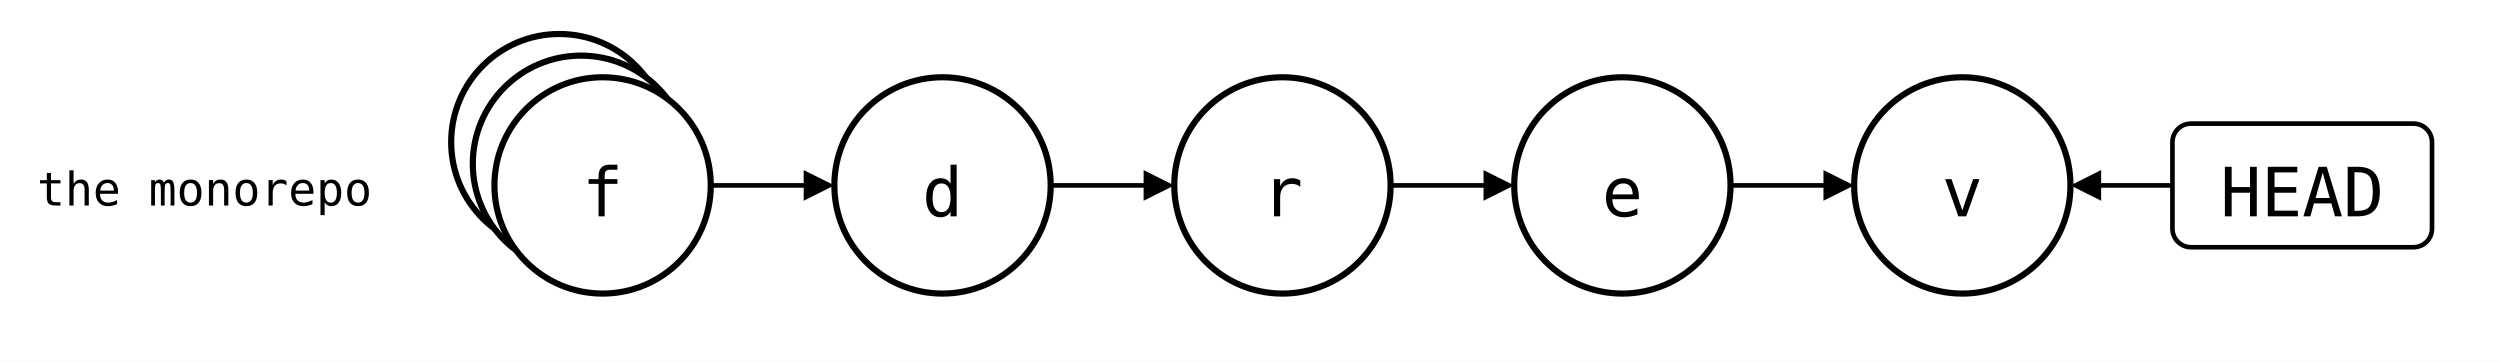
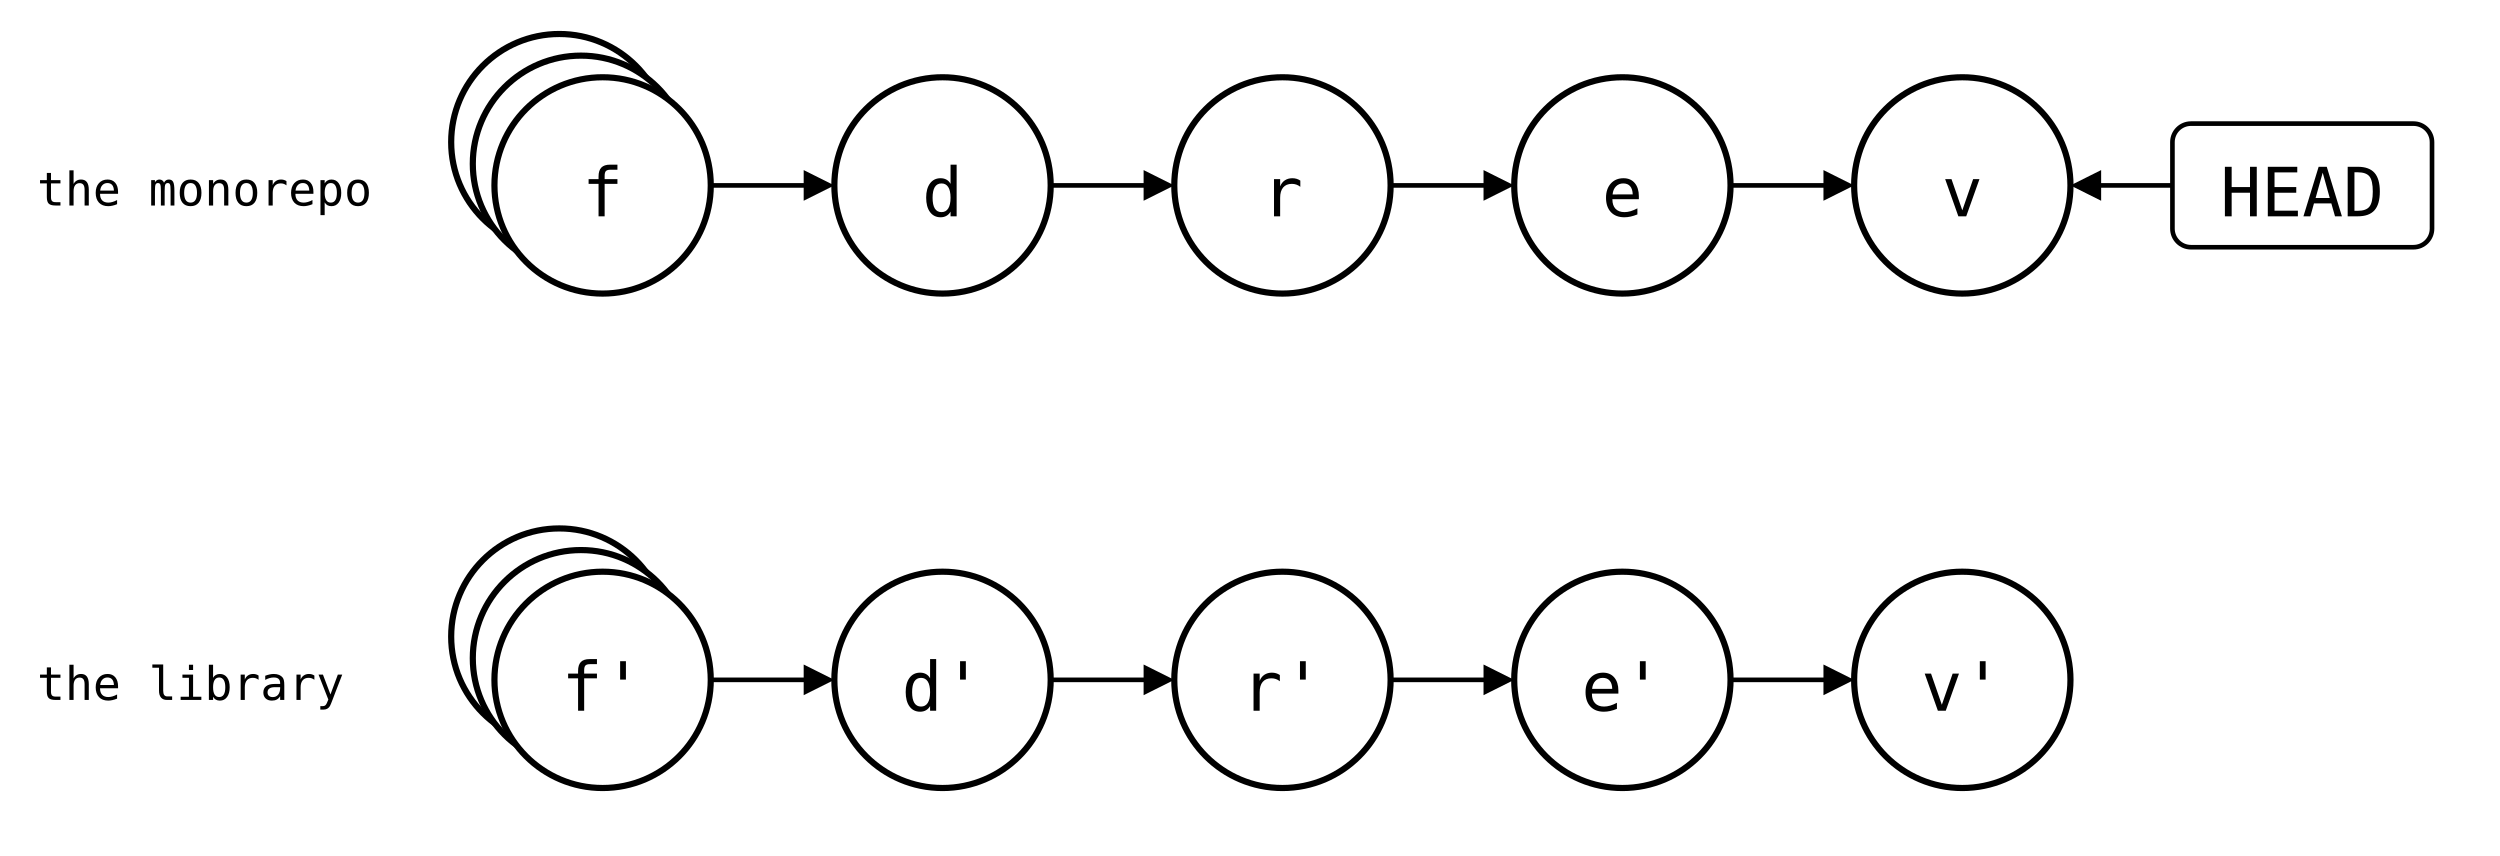
- <svg xmlns="http://www.w3.org/2000/svg" style="background: #ffffff; background-color: light-dark(#ffffff, #121212); color-scheme: light dark;" version="1.1" width="809px" height="117px" viewBox="0 0 809 117" id="ge-svg-4tWk9JgHTn_mt9nz8r2q" content="&lt;mxfile host=&quot;Electron&quot;&gt;&#10;  &lt;diagram name=&quot;josh-release&quot; id=&quot;josh-release&quot;&gt;&#10;    &lt;mxGraphModel dx=&quot;-413&quot; dy=&quot;-89&quot; grid=&quot;0&quot; gridSize=&quot;10&quot; guides=&quot;1&quot; tooltips=&quot;1&quot; connect=&quot;1&quot; arrows=&quot;1&quot; fold=&quot;0&quot; page=&quot;0&quot; pageScale=&quot;1&quot; pageWidth=&quot;850&quot; pageHeight=&quot;1100&quot; background=&quot;#ffffff&quot; math=&quot;0&quot; shadow=&quot;0&quot;&gt;&#10;      &lt;root&gt;&#10;        &lt;mxCell id=&quot;0&quot; /&gt;&#10;        &lt;mxCell id=&quot;1&quot; parent=&quot;0&quot; /&gt;&#10;        &lt;mxCell id=&quot;text0&quot; parent=&quot;1&quot; style=&quot;text;strokeColor=none;fillColor=none;align=left;verticalAlign=middle;fontSize=15;fontFamily=Roboto Mono,monospace;&quot; value=&quot;the monorepo&quot; vertex=&quot;1&quot;&gt;&#10;          &lt;mxGeometry height=&quot;30&quot; width=&quot;130&quot; y=&quot;90&quot; as=&quot;geometry&quot; /&gt;&#10;        &lt;/mxCell&gt;&#10;        &lt;mxCell id=&quot;f-stack-2&quot; parent=&quot;1&quot; style=&quot;shape=ellipse;aspect=fixed;strokeWidth=2;fontSize=22;fontFamily=Roboto Mono,monospace;&quot; value=&quot;&quot; vertex=&quot;1&quot;&gt;&#10;          &lt;mxGeometry height=&quot;70&quot; width=&quot;70&quot; x=&quot;136&quot; y=&quot;56&quot; as=&quot;geometry&quot; /&gt;&#10;        &lt;/mxCell&gt;&#10;        &lt;mxCell id=&quot;f-stack-1&quot; parent=&quot;1&quot; style=&quot;shape=ellipse;aspect=fixed;strokeWidth=2;fontSize=22;fontFamily=Roboto Mono,monospace;&quot; value=&quot;&quot; vertex=&quot;1&quot;&gt;&#10;          &lt;mxGeometry height=&quot;70&quot; width=&quot;70&quot; x=&quot;143&quot; y=&quot;63&quot; as=&quot;geometry&quot; /&gt;&#10;        &lt;/mxCell&gt;&#10;        &lt;mxCell id=&quot;f&quot; parent=&quot;1&quot; style=&quot;ellipse;aspect=fixed;strokeWidth=2;fontSize=22;fontFamily=Roboto Mono,monospace;&quot; value=&quot;f&quot; vertex=&quot;1&quot;&gt;&#10;          &lt;mxGeometry height=&quot;70&quot; width=&quot;70&quot; x=&quot;150&quot; y=&quot;70&quot; as=&quot;geometry&quot; /&gt;&#10;        &lt;/mxCell&gt;&#10;        &lt;mxCell id=&quot;d&quot; parent=&quot;1&quot; style=&quot;ellipse;aspect=fixed;strokeWidth=2;fontSize=22;fontFamily=Roboto Mono,monospace;&quot; value=&quot;d&quot; vertex=&quot;1&quot;&gt;&#10;          &lt;mxGeometry height=&quot;70&quot; width=&quot;70&quot; x=&quot;260&quot; y=&quot;70&quot; as=&quot;geometry&quot; /&gt;&#10;        &lt;/mxCell&gt;&#10;        &lt;mxCell id=&quot;r&quot; parent=&quot;1&quot; style=&quot;ellipse;aspect=fixed;strokeWidth=2;fontSize=22;fontFamily=Roboto Mono,monospace;&quot; value=&quot;r&quot; vertex=&quot;1&quot;&gt;&#10;          &lt;mxGeometry height=&quot;70&quot; width=&quot;70&quot; x=&quot;370&quot; y=&quot;70&quot; as=&quot;geometry&quot; /&gt;&#10;        &lt;/mxCell&gt;&#10;        &lt;mxCell id=&quot;e&quot; parent=&quot;1&quot; style=&quot;ellipse;aspect=fixed;strokeWidth=2;fontSize=22;fontFamily=Roboto Mono,monospace;&quot; value=&quot;e&quot; vertex=&quot;1&quot;&gt;&#10;          &lt;mxGeometry height=&quot;70&quot; width=&quot;70&quot; x=&quot;480&quot; y=&quot;70&quot; as=&quot;geometry&quot; /&gt;&#10;        &lt;/mxCell&gt;&#10;        &lt;mxCell id=&quot;v&quot; parent=&quot;1&quot; style=&quot;ellipse;aspect=fixed;strokeWidth=2;fontSize=22;fontFamily=Roboto Mono,monospace;&quot; value=&quot;v&quot; vertex=&quot;1&quot;&gt;&#10;          &lt;mxGeometry height=&quot;70&quot; width=&quot;70&quot; x=&quot;590&quot; y=&quot;70&quot; as=&quot;geometry&quot; /&gt;&#10;        &lt;/mxCell&gt;&#10;        &lt;mxCell id=&quot;box0&quot; parent=&quot;1&quot; style=&quot;rounded=1;strokeWidth=1.5;fontSize=22;fontFamily=Roboto Mono,monospace;&quot; value=&quot;HEAD&quot; vertex=&quot;1&quot;&gt;&#10;          &lt;mxGeometry height=&quot;40&quot; width=&quot;84&quot; x=&quot;693&quot; y=&quot;85&quot; as=&quot;geometry&quot; /&gt;&#10;        &lt;/mxCell&gt;&#10;        &lt;mxCell id=&quot;eb0&quot; edge=&quot;1&quot; parent=&quot;1&quot; source=&quot;box0&quot; style=&quot;endArrow=block;endFill=1;html=1;strokeWidth=1.5;rounded=0;&quot; target=&quot;v&quot;&gt;&#10;          &lt;mxGeometry relative=&quot;1&quot; as=&quot;geometry&quot; /&gt;&#10;        &lt;/mxCell&gt;&#10;        &lt;mxCell id=&quot;e0&quot; edge=&quot;1&quot; parent=&quot;1&quot; source=&quot;f&quot; style=&quot;endArrow=block;endFill=1;html=1;strokeWidth=1.5;rounded=0;&quot; target=&quot;d&quot;&gt;&#10;          &lt;mxGeometry relative=&quot;1&quot; as=&quot;geometry&quot; /&gt;&#10;        &lt;/mxCell&gt;&#10;        &lt;mxCell id=&quot;e1&quot; edge=&quot;1&quot; parent=&quot;1&quot; source=&quot;d&quot; style=&quot;endArrow=block;endFill=1;html=1;strokeWidth=1.5;rounded=0;&quot; target=&quot;r&quot;&gt;&#10;          &lt;mxGeometry relative=&quot;1&quot; as=&quot;geometry&quot; /&gt;&#10;        &lt;/mxCell&gt;&#10;        &lt;mxCell id=&quot;e2&quot; edge=&quot;1&quot; parent=&quot;1&quot; source=&quot;r&quot; style=&quot;endArrow=block;endFill=1;html=1;strokeWidth=1.5;rounded=0;&quot; target=&quot;e&quot;&gt;&#10;          &lt;mxGeometry relative=&quot;1&quot; as=&quot;geometry&quot; /&gt;&#10;        &lt;/mxCell&gt;&#10;        &lt;mxCell id=&quot;e3&quot; edge=&quot;1&quot; parent=&quot;1&quot; source=&quot;e&quot; style=&quot;endArrow=block;endFill=1;html=1;strokeWidth=1.5;rounded=0;&quot; target=&quot;v&quot;&gt;&#10;          &lt;mxGeometry relative=&quot;1&quot; as=&quot;geometry&quot; /&gt;&#10;        &lt;/mxCell&gt;&#10;      &lt;/root&gt;&#10;    &lt;/mxGraphModel&gt;&#10;  &lt;/diagram&gt;&#10;&lt;/mxfile&gt;&#10;">
-   <style type="text/css">@supports (color: light-dark(#000, #fff)) { #ge-svg-4tWk9JgHTn_mt9nz8r2q { --ge-adaptive-bg: light-dark(#ffffff, var(--ge-dark-color, #121212)); } }</style>
+ <svg xmlns="http://www.w3.org/2000/svg" style="background: #ffffff; background-color: light-dark(#ffffff, #121212); color-scheme: light dark;" version="1.1" width="809px" height="277px" viewBox="0 0 809 277" id="ge-svg-DzTENoJLRCcd3oW1ob8M" content="&lt;mxfile host=&quot;Electron&quot;&gt;&#10;  &lt;diagram name=&quot;josh-release&quot; id=&quot;josh-release&quot;&gt;&#10;    &lt;mxGraphModel dx=&quot;-413&quot; dy=&quot;-129&quot; grid=&quot;0&quot; gridSize=&quot;10&quot; guides=&quot;1&quot; tooltips=&quot;1&quot; connect=&quot;1&quot; arrows=&quot;1&quot; fold=&quot;0&quot; page=&quot;0&quot; pageScale=&quot;1&quot; pageWidth=&quot;850&quot; pageHeight=&quot;1100&quot; background=&quot;#ffffff&quot; math=&quot;0&quot; shadow=&quot;0&quot;&gt;&#10;      &lt;root&gt;&#10;        &lt;mxCell id=&quot;0&quot; /&gt;&#10;        &lt;mxCell id=&quot;1&quot; parent=&quot;0&quot; /&gt;&#10;        &lt;mxCell id=&quot;text0&quot; parent=&quot;1&quot; style=&quot;text;strokeColor=none;fillColor=none;align=left;verticalAlign=middle;fontSize=15;fontFamily=Roboto Mono,monospace;&quot; value=&quot;the monorepo&quot; vertex=&quot;1&quot;&gt;&#10;          &lt;mxGeometry height=&quot;30&quot; width=&quot;130&quot; y=&quot;90&quot; as=&quot;geometry&quot; /&gt;&#10;        &lt;/mxCell&gt;&#10;        &lt;mxCell id=&quot;f-stack-2&quot; parent=&quot;1&quot; style=&quot;shape=ellipse;aspect=fixed;strokeWidth=2;fontSize=22;fontFamily=Roboto Mono,monospace;&quot; value=&quot;&quot; vertex=&quot;1&quot;&gt;&#10;          &lt;mxGeometry height=&quot;70&quot; width=&quot;70&quot; x=&quot;136&quot; y=&quot;56&quot; as=&quot;geometry&quot; /&gt;&#10;        &lt;/mxCell&gt;&#10;        &lt;mxCell id=&quot;f-stack-1&quot; parent=&quot;1&quot; style=&quot;shape=ellipse;aspect=fixed;strokeWidth=2;fontSize=22;fontFamily=Roboto Mono,monospace;&quot; value=&quot;&quot; vertex=&quot;1&quot;&gt;&#10;          &lt;mxGeometry height=&quot;70&quot; width=&quot;70&quot; x=&quot;143&quot; y=&quot;63&quot; as=&quot;geometry&quot; /&gt;&#10;        &lt;/mxCell&gt;&#10;        &lt;mxCell id=&quot;f&quot; parent=&quot;1&quot; style=&quot;ellipse;aspect=fixed;strokeWidth=2;fontSize=22;fontFamily=Roboto Mono,monospace;&quot; value=&quot;f&quot; vertex=&quot;1&quot;&gt;&#10;          &lt;mxGeometry height=&quot;70&quot; width=&quot;70&quot; x=&quot;150&quot; y=&quot;70&quot; as=&quot;geometry&quot; /&gt;&#10;        &lt;/mxCell&gt;&#10;        &lt;mxCell id=&quot;d&quot; parent=&quot;1&quot; style=&quot;ellipse;aspect=fixed;strokeWidth=2;fontSize=22;fontFamily=Roboto Mono,monospace;&quot; value=&quot;d&quot; vertex=&quot;1&quot;&gt;&#10;          &lt;mxGeometry height=&quot;70&quot; width=&quot;70&quot; x=&quot;260&quot; y=&quot;70&quot; as=&quot;geometry&quot; /&gt;&#10;        &lt;/mxCell&gt;&#10;        &lt;mxCell id=&quot;r&quot; parent=&quot;1&quot; style=&quot;ellipse;aspect=fixed;strokeWidth=2;fontSize=22;fontFamily=Roboto Mono,monospace;&quot; value=&quot;r&quot; vertex=&quot;1&quot;&gt;&#10;          &lt;mxGeometry height=&quot;70&quot; width=&quot;70&quot; x=&quot;370&quot; y=&quot;70&quot; as=&quot;geometry&quot; /&gt;&#10;        &lt;/mxCell&gt;&#10;        &lt;mxCell id=&quot;e&quot; parent=&quot;1&quot; style=&quot;ellipse;aspect=fixed;strokeWidth=2;fontSize=22;fontFamily=Roboto Mono,monospace;&quot; value=&quot;e&quot; vertex=&quot;1&quot;&gt;&#10;          &lt;mxGeometry height=&quot;70&quot; width=&quot;70&quot; x=&quot;480&quot; y=&quot;70&quot; as=&quot;geometry&quot; /&gt;&#10;        &lt;/mxCell&gt;&#10;        &lt;mxCell id=&quot;v&quot; parent=&quot;1&quot; style=&quot;ellipse;aspect=fixed;strokeWidth=2;fontSize=22;fontFamily=Roboto Mono,monospace;&quot; value=&quot;v&quot; vertex=&quot;1&quot;&gt;&#10;          &lt;mxGeometry height=&quot;70&quot; width=&quot;70&quot; x=&quot;590&quot; y=&quot;70&quot; as=&quot;geometry&quot; /&gt;&#10;        &lt;/mxCell&gt;&#10;        &lt;mxCell id=&quot;box0&quot; parent=&quot;1&quot; style=&quot;rounded=1;strokeWidth=1.5;fontSize=22;fontFamily=Roboto Mono,monospace;&quot; value=&quot;HEAD&quot; vertex=&quot;1&quot;&gt;&#10;          &lt;mxGeometry height=&quot;40&quot; width=&quot;84&quot; x=&quot;693&quot; y=&quot;85&quot; as=&quot;geometry&quot; /&gt;&#10;        &lt;/mxCell&gt;&#10;        &lt;mxCell id=&quot;eb0&quot; edge=&quot;1&quot; parent=&quot;1&quot; source=&quot;box0&quot; style=&quot;endArrow=block;endFill=1;html=1;strokeWidth=1.5;rounded=0;&quot; target=&quot;v&quot;&gt;&#10;          &lt;mxGeometry relative=&quot;1&quot; as=&quot;geometry&quot; /&gt;&#10;        &lt;/mxCell&gt;&#10;        &lt;mxCell id=&quot;e0&quot; edge=&quot;1&quot; parent=&quot;1&quot; source=&quot;f&quot; style=&quot;endArrow=block;endFill=1;html=1;strokeWidth=1.5;rounded=0;&quot; target=&quot;d&quot;&gt;&#10;          &lt;mxGeometry relative=&quot;1&quot; as=&quot;geometry&quot; /&gt;&#10;        &lt;/mxCell&gt;&#10;        &lt;mxCell id=&quot;e1&quot; edge=&quot;1&quot; parent=&quot;1&quot; source=&quot;d&quot; style=&quot;endArrow=block;endFill=1;html=1;strokeWidth=1.5;rounded=0;&quot; target=&quot;r&quot;&gt;&#10;          &lt;mxGeometry relative=&quot;1&quot; as=&quot;geometry&quot; /&gt;&#10;        &lt;/mxCell&gt;&#10;        &lt;mxCell id=&quot;e2&quot; edge=&quot;1&quot; parent=&quot;1&quot; source=&quot;r&quot; style=&quot;endArrow=block;endFill=1;html=1;strokeWidth=1.5;rounded=0;&quot; target=&quot;e&quot;&gt;&#10;          &lt;mxGeometry relative=&quot;1&quot; as=&quot;geometry&quot; /&gt;&#10;        &lt;/mxCell&gt;&#10;        &lt;mxCell id=&quot;e3&quot; edge=&quot;1&quot; parent=&quot;1&quot; source=&quot;e&quot; style=&quot;endArrow=block;endFill=1;html=1;strokeWidth=1.5;rounded=0;&quot; target=&quot;v&quot;&gt;&#10;          &lt;mxGeometry relative=&quot;1&quot; as=&quot;geometry&quot; /&gt;&#10;        &lt;/mxCell&gt;&#10;        &lt;mxCell id=&quot;text1&quot; parent=&quot;1&quot; style=&quot;text;strokeColor=none;fillColor=none;align=left;verticalAlign=middle;fontSize=15;fontFamily=Roboto Mono,monospace;&quot; value=&quot;the library&quot; vertex=&quot;1&quot;&gt;&#10;          &lt;mxGeometry height=&quot;30&quot; width=&quot;130&quot; y=&quot;250&quot; as=&quot;geometry&quot; /&gt;&#10;        &lt;/mxCell&gt;&#10;        &lt;mxCell id=&quot;f_-stack-2&quot; parent=&quot;1&quot; style=&quot;shape=ellipse;aspect=fixed;strokeWidth=2;fontSize=22;fontFamily=Roboto Mono,monospace;&quot; value=&quot;&quot; vertex=&quot;1&quot;&gt;&#10;          &lt;mxGeometry height=&quot;70&quot; width=&quot;70&quot; x=&quot;136&quot; y=&quot;216&quot; as=&quot;geometry&quot; /&gt;&#10;        &lt;/mxCell&gt;&#10;        &lt;mxCell id=&quot;f_-stack-1&quot; parent=&quot;1&quot; style=&quot;shape=ellipse;aspect=fixed;strokeWidth=2;fontSize=22;fontFamily=Roboto Mono,monospace;&quot; value=&quot;&quot; vertex=&quot;1&quot;&gt;&#10;          &lt;mxGeometry height=&quot;70&quot; width=&quot;70&quot; x=&quot;143&quot; y=&quot;223&quot; as=&quot;geometry&quot; /&gt;&#10;        &lt;/mxCell&gt;&#10;        &lt;mxCell id=&quot;f_&quot; parent=&quot;1&quot; style=&quot;ellipse;aspect=fixed;strokeWidth=2;fontSize=22;fontFamily=Roboto Mono,monospace;&quot; value=&quot;f&amp;#39;&quot; vertex=&quot;1&quot;&gt;&#10;          &lt;mxGeometry height=&quot;70&quot; width=&quot;70&quot; x=&quot;150&quot; y=&quot;230&quot; as=&quot;geometry&quot; /&gt;&#10;        &lt;/mxCell&gt;&#10;        &lt;mxCell id=&quot;d_&quot; parent=&quot;1&quot; style=&quot;ellipse;aspect=fixed;strokeWidth=2;fontSize=22;fontFamily=Roboto Mono,monospace;&quot; value=&quot;d&amp;#39;&quot; vertex=&quot;1&quot;&gt;&#10;          &lt;mxGeometry height=&quot;70&quot; width=&quot;70&quot; x=&quot;260&quot; y=&quot;230&quot; as=&quot;geometry&quot; /&gt;&#10;        &lt;/mxCell&gt;&#10;        &lt;mxCell id=&quot;e4&quot; edge=&quot;1&quot; parent=&quot;1&quot; source=&quot;f_&quot; style=&quot;endArrow=block;endFill=1;html=1;strokeWidth=1.5;rounded=0;&quot; target=&quot;d_&quot;&gt;&#10;          &lt;mxGeometry relative=&quot;1&quot; as=&quot;geometry&quot; /&gt;&#10;        &lt;/mxCell&gt;&#10;        &lt;mxCell id=&quot;r_&quot; parent=&quot;1&quot; style=&quot;ellipse;aspect=fixed;strokeWidth=2;fontSize=22;fontFamily=Roboto Mono,monospace;&quot; value=&quot;r&amp;#39;&quot; vertex=&quot;1&quot;&gt;&#10;          &lt;mxGeometry height=&quot;70&quot; width=&quot;70&quot; x=&quot;370&quot; y=&quot;230&quot; as=&quot;geometry&quot; /&gt;&#10;        &lt;/mxCell&gt;&#10;        &lt;mxCell id=&quot;e5&quot; edge=&quot;1&quot; parent=&quot;1&quot; source=&quot;d_&quot; style=&quot;endArrow=block;endFill=1;html=1;strokeWidth=1.5;rounded=0;&quot; target=&quot;r_&quot;&gt;&#10;          &lt;mxGeometry relative=&quot;1&quot; as=&quot;geometry&quot; /&gt;&#10;        &lt;/mxCell&gt;&#10;        &lt;mxCell id=&quot;e_&quot; parent=&quot;1&quot; style=&quot;ellipse;aspect=fixed;strokeWidth=2;fontSize=22;fontFamily=Roboto Mono,monospace;&quot; value=&quot;e&amp;#39;&quot; vertex=&quot;1&quot;&gt;&#10;          &lt;mxGeometry height=&quot;70&quot; width=&quot;70&quot; x=&quot;480&quot; y=&quot;230&quot; as=&quot;geometry&quot; /&gt;&#10;        &lt;/mxCell&gt;&#10;        &lt;mxCell id=&quot;e6&quot; edge=&quot;1&quot; parent=&quot;1&quot; source=&quot;r_&quot; style=&quot;endArrow=block;endFill=1;html=1;strokeWidth=1.5;rounded=0;&quot; target=&quot;e_&quot;&gt;&#10;          &lt;mxGeometry relative=&quot;1&quot; as=&quot;geometry&quot; /&gt;&#10;        &lt;/mxCell&gt;&#10;        &lt;mxCell id=&quot;v_&quot; parent=&quot;1&quot; style=&quot;ellipse;aspect=fixed;strokeWidth=2;fontSize=22;fontFamily=Roboto Mono,monospace;&quot; value=&quot;v&amp;#39;&quot; vertex=&quot;1&quot;&gt;&#10;          &lt;mxGeometry height=&quot;70&quot; width=&quot;70&quot; x=&quot;590&quot; y=&quot;230&quot; as=&quot;geometry&quot; /&gt;&#10;        &lt;/mxCell&gt;&#10;        &lt;mxCell id=&quot;e7&quot; edge=&quot;1&quot; parent=&quot;1&quot; source=&quot;e_&quot; style=&quot;endArrow=block;endFill=1;html=1;strokeWidth=1.5;rounded=0;&quot; target=&quot;v_&quot;&gt;&#10;          &lt;mxGeometry relative=&quot;1&quot; as=&quot;geometry&quot; /&gt;&#10;        &lt;/mxCell&gt;&#10;      &lt;/root&gt;&#10;    &lt;/mxGraphModel&gt;&#10;  &lt;/diagram&gt;&#10;&lt;/mxfile&gt;&#10;">
+   <style type="text/css">@supports (color: light-dark(#000, #fff)) { #ge-svg-DzTENoJLRCcd3oW1ob8M { --ge-adaptive-bg: light-dark(#ffffff, var(--ge-dark-color, #121212)); } }</style>
  <defs />
  <rect fill="#ffffff" width="100%" height="100%" x="0" y="0" style="fill: light-dark(rgb(255, 255, 255), rgb(18, 18, 18));" />
  <g>
    <g data-cell-id="0">
      <g data-cell-id="1">
        <g data-cell-id="text0">
          <g>
            <rect x="10" y="45" width="130" height="30" fill="none" stroke="none" pointer-events="all" />
          </g>
          <g>
            <g fill="#000000" font-family="'Roboto Mono', monospace" text-anchor="start" font-size="15px" style="fill: light-dark(rgb(0, 0, 0), rgb(255, 255, 255));">
              <text x="12" y="66.5">the monorepo</text>
            </g>
          </g>
        </g>
        <g data-cell-id="f-stack-2">
          <g>
            <ellipse cx="181" cy="46" rx="35" ry="35" fill="#ffffff" stroke="#000000" stroke-width="2" pointer-events="all" style="fill: var(--ge-adaptive-bg, #ffffff); stroke: light-dark(rgb(0, 0, 0), rgb(255, 255, 255));" />
          </g>
        </g>
        <g data-cell-id="f-stack-1">
          <g>
            <ellipse cx="188" cy="53" rx="35" ry="35" fill="#ffffff" stroke="#000000" stroke-width="2" pointer-events="all" style="fill: var(--ge-adaptive-bg, #ffffff); stroke: light-dark(rgb(0, 0, 0), rgb(255, 255, 255));" />
          </g>
        </g>
        <g data-cell-id="f">
          <g>
            <ellipse cx="195" cy="60" rx="35" ry="35" fill="#ffffff" stroke="#000000" stroke-width="2" pointer-events="all" style="fill: var(--ge-adaptive-bg, #ffffff); stroke: light-dark(rgb(0, 0, 0), rgb(255, 255, 255));" />
          </g>
          <g>
            <g fill="#000000" font-family="'Roboto Mono', monospace" text-anchor="middle" font-size="22px" style="fill: light-dark(rgb(0, 0, 0), rgb(255, 255, 255));">
              <text x="195" y="70">f</text>
            </g>
          </g>
        </g>
        <g data-cell-id="d">
          <g>
            <ellipse cx="305" cy="60" rx="35" ry="35" fill="#ffffff" stroke="#000000" stroke-width="2" pointer-events="all" style="fill: var(--ge-adaptive-bg, #ffffff); stroke: light-dark(rgb(0, 0, 0), rgb(255, 255, 255));" />
          </g>
          <g>
            <g fill="#000000" font-family="'Roboto Mono', monospace" text-anchor="middle" font-size="22px" style="fill: light-dark(rgb(0, 0, 0), rgb(255, 255, 255));">
              <text x="305" y="70">d</text>
            </g>
          </g>
        </g>
        <g data-cell-id="r">
          <g>
            <ellipse cx="415" cy="60" rx="35" ry="35" fill="#ffffff" stroke="#000000" stroke-width="2" pointer-events="all" style="fill: var(--ge-adaptive-bg, #ffffff); stroke: light-dark(rgb(0, 0, 0), rgb(255, 255, 255));" />
          </g>
          <g>
            <g fill="#000000" font-family="'Roboto Mono', monospace" text-anchor="middle" font-size="22px" style="fill: light-dark(rgb(0, 0, 0), rgb(255, 255, 255));">
              <text x="415" y="70">r</text>
            </g>
          </g>
        </g>
        <g data-cell-id="e">
          <g>
            <ellipse cx="525" cy="60" rx="35" ry="35" fill="#ffffff" stroke="#000000" stroke-width="2" pointer-events="all" style="fill: var(--ge-adaptive-bg, #ffffff); stroke: light-dark(rgb(0, 0, 0), rgb(255, 255, 255));" />
          </g>
          <g>
            <g fill="#000000" font-family="'Roboto Mono', monospace" text-anchor="middle" font-size="22px" style="fill: light-dark(rgb(0, 0, 0), rgb(255, 255, 255));">
              <text x="525" y="70">e</text>
            </g>
          </g>
        </g>
        <g data-cell-id="v">
          <g>
            <ellipse cx="635" cy="60" rx="35" ry="35" fill="#ffffff" stroke="#000000" stroke-width="2" pointer-events="all" style="fill: var(--ge-adaptive-bg, #ffffff); stroke: light-dark(rgb(0, 0, 0), rgb(255, 255, 255));" />
          </g>
          <g>
            <g fill="#000000" font-family="'Roboto Mono', monospace" text-anchor="middle" font-size="22px" style="fill: light-dark(rgb(0, 0, 0), rgb(255, 255, 255));">
              <text x="635" y="70">v</text>
            </g>
          </g>
        </g>
        <g data-cell-id="box0">
          <g>
            <rect x="703" y="40" width="84" height="40" rx="6" ry="6" fill="#ffffff" stroke="#000000" stroke-width="1.5" pointer-events="all" style="fill: var(--ge-adaptive-bg, #ffffff); stroke: light-dark(rgb(0, 0, 0), rgb(255, 255, 255));" />
          </g>
          <g>
            <g fill="#000000" font-family="'Roboto Mono', monospace" text-anchor="middle" font-size="22px" style="fill: light-dark(rgb(0, 0, 0), rgb(255, 255, 255));">
              <text x="745" y="70">HEAD</text>
            </g>
          </g>
        </g>
        <g data-cell-id="eb0">
          <g>
            <path d="M 703 60 L 679.18 60" fill="none" stroke="#000000" stroke-width="1.5" stroke-miterlimit="10" pointer-events="stroke" style="stroke: light-dark(rgb(0, 0, 0), rgb(255, 255, 255));" />
            <path d="M 671.68 60 L 679.18 56.25 L 679.18 63.75 Z" fill="#000000" stroke="#000000" stroke-width="1.5" stroke-miterlimit="10" pointer-events="all" style="fill: light-dark(rgb(0, 0, 0), rgb(255, 255, 255)); stroke: light-dark(rgb(0, 0, 0), rgb(255, 255, 255));" />
          </g>
        </g>
        <g data-cell-id="e0">
          <g>
            <path d="M 230 60 L 260.82 60" fill="none" stroke="#000000" stroke-width="1.5" stroke-miterlimit="10" pointer-events="stroke" style="stroke: light-dark(rgb(0, 0, 0), rgb(255, 255, 255));" />
            <path d="M 268.32 60 L 260.82 63.75 L 260.82 56.25 Z" fill="#000000" stroke="#000000" stroke-width="1.5" stroke-miterlimit="10" pointer-events="all" style="fill: light-dark(rgb(0, 0, 0), rgb(255, 255, 255)); stroke: light-dark(rgb(0, 0, 0), rgb(255, 255, 255));" />
          </g>
        </g>
        <g data-cell-id="e1">
          <g>
            <path d="M 340 60 L 370.82 60" fill="none" stroke="#000000" stroke-width="1.5" stroke-miterlimit="10" pointer-events="stroke" style="stroke: light-dark(rgb(0, 0, 0), rgb(255, 255, 255));" />
            <path d="M 378.32 60 L 370.82 63.75 L 370.82 56.25 Z" fill="#000000" stroke="#000000" stroke-width="1.5" stroke-miterlimit="10" pointer-events="all" style="fill: light-dark(rgb(0, 0, 0), rgb(255, 255, 255)); stroke: light-dark(rgb(0, 0, 0), rgb(255, 255, 255));" />
          </g>
        </g>
        <g data-cell-id="e2">
          <g>
            <path d="M 450 60 L 480.82 60" fill="none" stroke="#000000" stroke-width="1.5" stroke-miterlimit="10" pointer-events="stroke" style="stroke: light-dark(rgb(0, 0, 0), rgb(255, 255, 255));" />
            <path d="M 488.32 60 L 480.82 63.75 L 480.82 56.25 Z" fill="#000000" stroke="#000000" stroke-width="1.5" stroke-miterlimit="10" pointer-events="all" style="fill: light-dark(rgb(0, 0, 0), rgb(255, 255, 255)); stroke: light-dark(rgb(0, 0, 0), rgb(255, 255, 255));" />
          </g>
        </g>
        <g data-cell-id="e3">
          <g>
            <path d="M 560 60 L 590.82 60" fill="none" stroke="#000000" stroke-width="1.5" stroke-miterlimit="10" pointer-events="stroke" style="stroke: light-dark(rgb(0, 0, 0), rgb(255, 255, 255));" />
            <path d="M 598.32 60 L 590.82 63.75 L 590.82 56.25 Z" fill="#000000" stroke="#000000" stroke-width="1.5" stroke-miterlimit="10" pointer-events="all" style="fill: light-dark(rgb(0, 0, 0), rgb(255, 255, 255)); stroke: light-dark(rgb(0, 0, 0), rgb(255, 255, 255));" />
          </g>
        </g>
+         <g data-cell-id="text1">
+           <g>
+             <rect x="10" y="205" width="130" height="30" fill="none" stroke="none" pointer-events="all" />
+           </g>
+           <g>
+             <g fill="#000000" font-family="'Roboto Mono', monospace" text-anchor="start" font-size="15px" style="fill: light-dark(rgb(0, 0, 0), rgb(255, 255, 255));">
+               <text x="12" y="226.5">the library</text>
+             </g>
+           </g>
+         </g>
+         <g data-cell-id="f_-stack-2">
+           <g>
+             <ellipse cx="181" cy="206" rx="35" ry="35" fill="#ffffff" stroke="#000000" stroke-width="2" pointer-events="all" style="fill: var(--ge-adaptive-bg, #ffffff); stroke: light-dark(rgb(0, 0, 0), rgb(255, 255, 255));" />
+           </g>
+         </g>
+         <g data-cell-id="f_-stack-1">
+           <g>
+             <ellipse cx="188" cy="213" rx="35" ry="35" fill="#ffffff" stroke="#000000" stroke-width="2" pointer-events="all" style="fill: var(--ge-adaptive-bg, #ffffff); stroke: light-dark(rgb(0, 0, 0), rgb(255, 255, 255));" />
+           </g>
+         </g>
+         <g data-cell-id="f_">
+           <g>
+             <ellipse cx="195" cy="220" rx="35" ry="35" fill="#ffffff" stroke="#000000" stroke-width="2" pointer-events="all" style="fill: var(--ge-adaptive-bg, #ffffff); stroke: light-dark(rgb(0, 0, 0), rgb(255, 255, 255));" />
+           </g>
+           <g>
+             <g fill="#000000" font-family="'Roboto Mono', monospace" text-anchor="middle" font-size="22px" style="fill: light-dark(rgb(0, 0, 0), rgb(255, 255, 255));">
+               <text x="195" y="230">f'</text>
+             </g>
+           </g>
+         </g>
+         <g data-cell-id="d_">
+           <g>
+             <ellipse cx="305" cy="220" rx="35" ry="35" fill="#ffffff" stroke="#000000" stroke-width="2" pointer-events="all" style="fill: var(--ge-adaptive-bg, #ffffff); stroke: light-dark(rgb(0, 0, 0), rgb(255, 255, 255));" />
+           </g>
+           <g>
+             <g fill="#000000" font-family="'Roboto Mono', monospace" text-anchor="middle" font-size="22px" style="fill: light-dark(rgb(0, 0, 0), rgb(255, 255, 255));">
+               <text x="305" y="230">d'</text>
+             </g>
+           </g>
+         </g>
+         <g data-cell-id="e4">
+           <g>
+             <path d="M 230 220 L 260.82 220" fill="none" stroke="#000000" stroke-width="1.5" stroke-miterlimit="10" pointer-events="stroke" style="stroke: light-dark(rgb(0, 0, 0), rgb(255, 255, 255));" />
+             <path d="M 268.32 220 L 260.82 223.75 L 260.82 216.25 Z" fill="#000000" stroke="#000000" stroke-width="1.5" stroke-miterlimit="10" pointer-events="all" style="fill: light-dark(rgb(0, 0, 0), rgb(255, 255, 255)); stroke: light-dark(rgb(0, 0, 0), rgb(255, 255, 255));" />
+           </g>
+         </g>
+         <g data-cell-id="r_">
+           <g>
+             <ellipse cx="415" cy="220" rx="35" ry="35" fill="#ffffff" stroke="#000000" stroke-width="2" pointer-events="all" style="fill: var(--ge-adaptive-bg, #ffffff); stroke: light-dark(rgb(0, 0, 0), rgb(255, 255, 255));" />
+           </g>
+           <g>
+             <g fill="#000000" font-family="'Roboto Mono', monospace" text-anchor="middle" font-size="22px" style="fill: light-dark(rgb(0, 0, 0), rgb(255, 255, 255));">
+               <text x="415" y="230">r'</text>
+             </g>
+           </g>
+         </g>
+         <g data-cell-id="e5">
+           <g>
+             <path d="M 340 220 L 370.82 220" fill="none" stroke="#000000" stroke-width="1.5" stroke-miterlimit="10" pointer-events="stroke" style="stroke: light-dark(rgb(0, 0, 0), rgb(255, 255, 255));" />
+             <path d="M 378.32 220 L 370.82 223.75 L 370.82 216.25 Z" fill="#000000" stroke="#000000" stroke-width="1.5" stroke-miterlimit="10" pointer-events="all" style="fill: light-dark(rgb(0, 0, 0), rgb(255, 255, 255)); stroke: light-dark(rgb(0, 0, 0), rgb(255, 255, 255));" />
+           </g>
+         </g>
+         <g data-cell-id="e_">
+           <g>
+             <ellipse cx="525" cy="220" rx="35" ry="35" fill="#ffffff" stroke="#000000" stroke-width="2" pointer-events="all" style="fill: var(--ge-adaptive-bg, #ffffff); stroke: light-dark(rgb(0, 0, 0), rgb(255, 255, 255));" />
+           </g>
+           <g>
+             <g fill="#000000" font-family="'Roboto Mono', monospace" text-anchor="middle" font-size="22px" style="fill: light-dark(rgb(0, 0, 0), rgb(255, 255, 255));">
+               <text x="525" y="230">e'</text>
+             </g>
+           </g>
+         </g>
+         <g data-cell-id="e6">
+           <g>
+             <path d="M 450 220 L 480.82 220" fill="none" stroke="#000000" stroke-width="1.5" stroke-miterlimit="10" pointer-events="stroke" style="stroke: light-dark(rgb(0, 0, 0), rgb(255, 255, 255));" />
+             <path d="M 488.32 220 L 480.82 223.75 L 480.82 216.25 Z" fill="#000000" stroke="#000000" stroke-width="1.5" stroke-miterlimit="10" pointer-events="all" style="fill: light-dark(rgb(0, 0, 0), rgb(255, 255, 255)); stroke: light-dark(rgb(0, 0, 0), rgb(255, 255, 255));" />
+           </g>
+         </g>
+         <g data-cell-id="v_">
+           <g>
+             <ellipse cx="635" cy="220" rx="35" ry="35" fill="#ffffff" stroke="#000000" stroke-width="2" pointer-events="all" style="fill: var(--ge-adaptive-bg, #ffffff); stroke: light-dark(rgb(0, 0, 0), rgb(255, 255, 255));" />
+           </g>
+           <g>
+             <g fill="#000000" font-family="'Roboto Mono', monospace" text-anchor="middle" font-size="22px" style="fill: light-dark(rgb(0, 0, 0), rgb(255, 255, 255));">
+               <text x="635" y="230">v'</text>
+             </g>
+           </g>
+         </g>
+         <g data-cell-id="e7">
+           <g>
+             <path d="M 560 220 L 590.82 220" fill="none" stroke="#000000" stroke-width="1.5" stroke-miterlimit="10" pointer-events="stroke" style="stroke: light-dark(rgb(0, 0, 0), rgb(255, 255, 255));" />
+             <path d="M 598.32 220 L 590.82 223.75 L 590.82 216.25 Z" fill="#000000" stroke="#000000" stroke-width="1.5" stroke-miterlimit="10" pointer-events="all" style="fill: light-dark(rgb(0, 0, 0), rgb(255, 255, 255)); stroke: light-dark(rgb(0, 0, 0), rgb(255, 255, 255));" />
+           </g>
+         </g>
      </g>
    </g>
  </g>
</svg>
